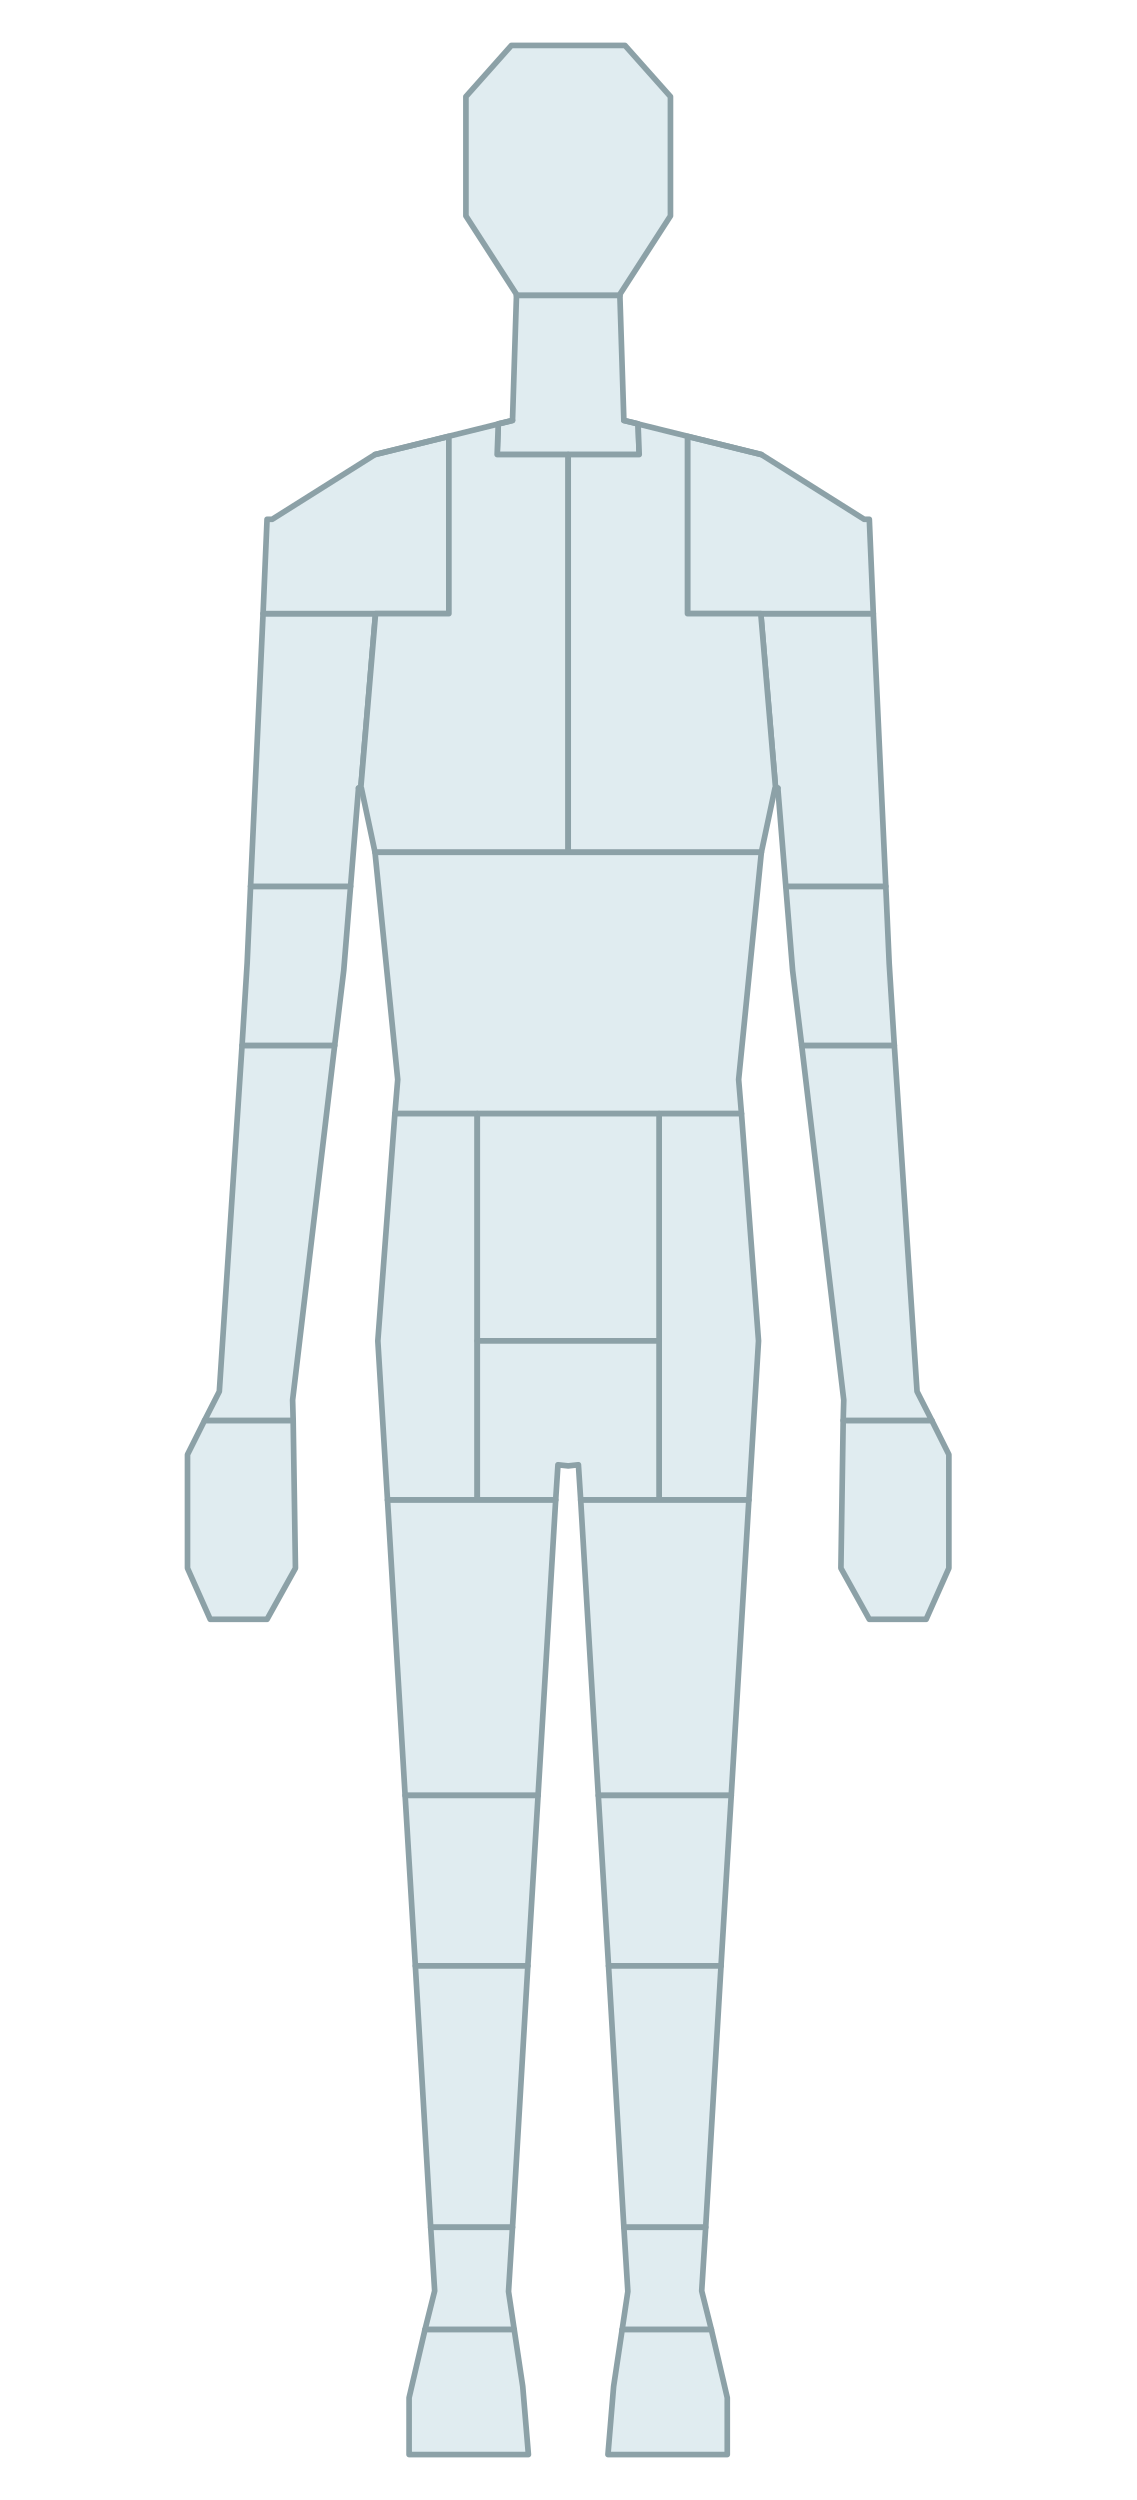
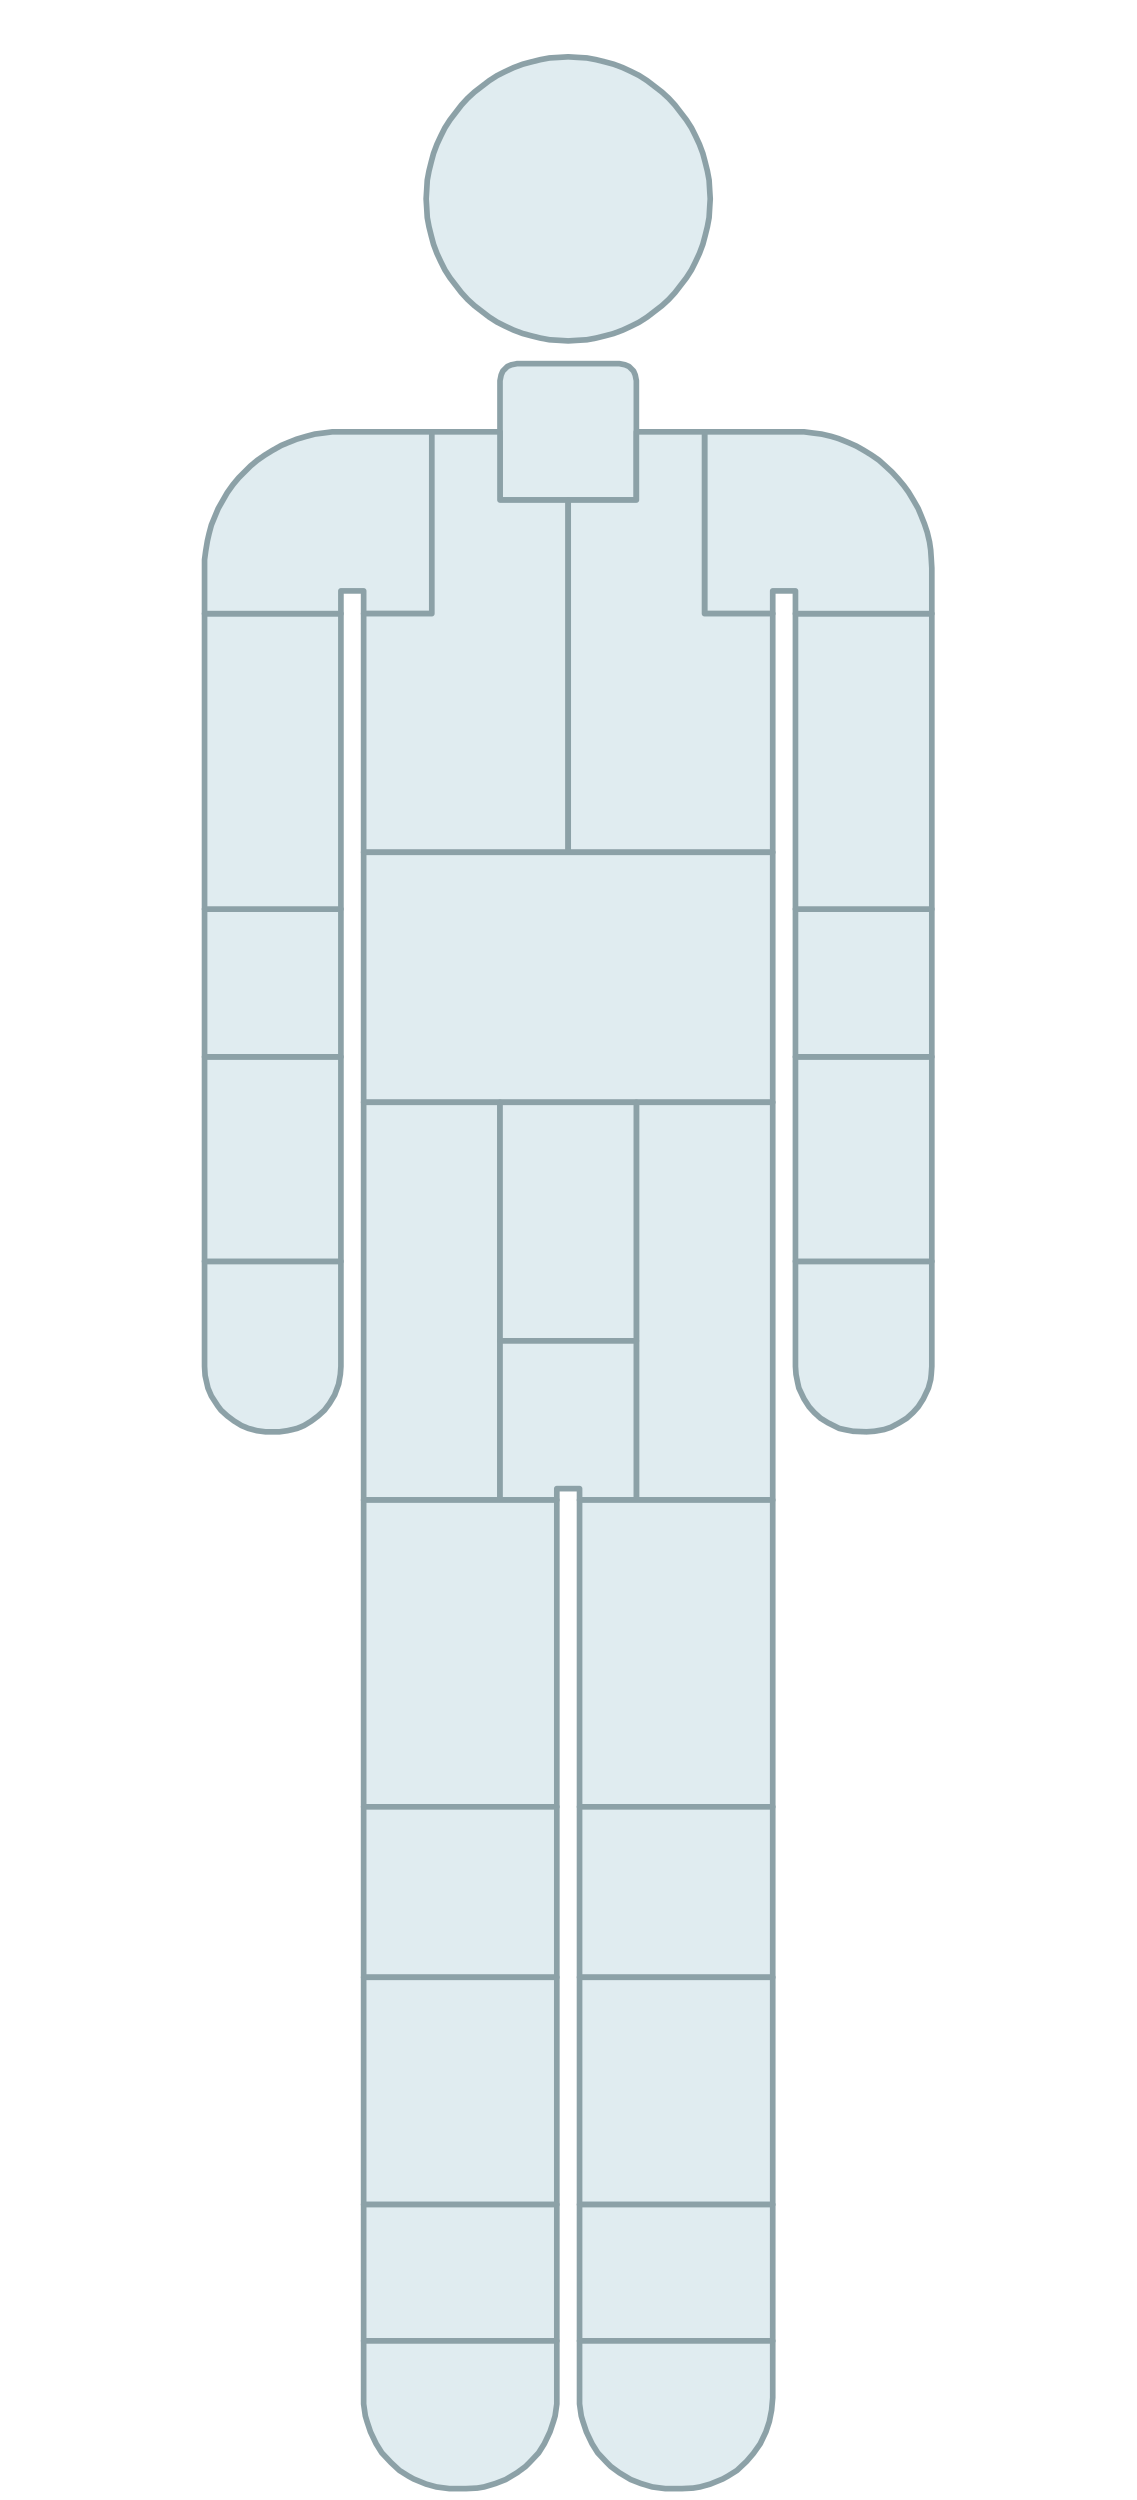
<svg xmlns="http://www.w3.org/2000/svg" viewBox="0 0 200 440" width="200" height="440">
  <g fill="#E0ECF0" stroke="#8CA1A7" stroke-width="1" stroke-linejoin="round">
-     <path id="head-front" data-label-x="100" data-label-y="29" d="M90.9,52.0 L109.1,52.0 L109.1,51.8 L118.0,38.0 L118.0,17.0 L110.0,8.0 L90.0,8.0 L82.0,17.0 L82.0,38.0 L90.9,51.8Z" />
-     <path id="neck-front" data-label-x="100" data-label-y="67" d="M109.1,52.0 L90.9,52.0 L90.2,74.0 L87.7,74.6 L87.5,80.0 L112.5,80.0 L112.3,74.6 L109.8,74.0Z" />
-     <path id="hand-right-front" data-label-x="42" data-label-y="267" d="M51.6,250.0 L36.0,250.0 L33.0,256.0 L33.0,276.0 L37.0,285.0 L47.0,285.0 L52.0,276.0Z" />
-     <path id="hand-left-front" data-label-x="158" data-label-y="267" d="M164.0,250.0 L148.4,250.0 L148.0,276.0 L153.0,285.0 L163.0,285.0 L167.0,276.0 L167.0,256.0Z" />
-     <path id="forearm-right-front" data-label-x="48" data-label-y="216" d="M51.6,250.0 L51.5,246.4 L58.9,184.0 L42.6,184.0 L38.6,244.9 L36.0,250.0Z" />
-     <path id="forearm-left-front" data-label-x="152" data-label-y="216" d="M148.4,250.0 L164.0,250.0 L161.4,244.9 L157.4,184.0 L141.1,184.0 L148.5,246.4Z" />
-     <path id="elbow-right-front" data-label-x="52" data-label-y="170" d="M61.7,156.0 L44.1,156.0 L43.5,169.5 L42.6,184.0 L58.9,184.0 L60.5,170.8Z" />
-     <path id="elbow-left-front" data-label-x="148" data-label-y="170" d="M141.1,184.0 L157.4,184.0 L156.5,169.6 L155.9,156.0 L138.3,156.0 L139.5,170.8Z" />
-     <path id="upper-arm-right-front" data-label-x="55" data-label-y="131" d="M66.1,108.0 L46.3,108.0 L44.1,156.0 L61.7,156.0 L63.1,138.7 L63.5,138.7Z" />
-     <path id="upper-arm-left-front" data-label-x="145" data-label-y="131" d="M138.3,156.0 L155.9,156.0 L153.7,108.0 L133.9,108.0 L136.5,138.7 L136.9,138.7Z" />
-     <path id="shoulder-right-front" data-label-x="65" data-label-y="95" d="M46.3,108.0 L66.1,108.0 L79.0,108.0 L79.0,76.8 L66.0,80.0 L47.9,91.4 L47.0,91.4Z" />
-     <path id="shoulder-left-front" data-label-x="135" data-label-y="95" d="M134.0,80.0 L121.0,76.8 L121.0,108.0 L133.9,108.0 L153.7,108.0 L153.0,91.4 L152.1,91.4Z" />
-     <path id="chest-right-front" data-label-x="84" data-label-y="118" d="M66.0,150.0 L100.0,150.0 L100.0,80.0 L87.5,80.0 L87.7,74.6 L90.2,74.0 L66.0,80.0 L79.0,76.8 L79.0,108.0 L66.1,108.0 L63.5,138.7 L63.1,138.7 L63.6,138.7Z" />
-     <path id="chest-left-front" data-label-x="116" data-label-y="118" d="M136.9,138.7 L136.5,138.7 L133.9,108.0 L121.0,108.0 L121.0,76.8 L134.0,80.0 L109.8,74.0 L112.3,74.6 L112.5,80.0 L100.0,80.0 L100.0,150.0 L134.0,150.0 L136.4,138.7Z" />
-     <path id="abdomen-upper-front" data-label-x="100" data-label-y="172" d="M69.5,196.0 L130.5,196.0 L130.0,190.0 L134.0,150.0 L100.0,150.0 L66.0,150.0 L70.0,190.0Z" />
-     <path id="hip-right-front" data-label-x="76" data-label-y="231" d="M68.2,264.0 L84.0,264.0 L84.0,196.0 L69.5,196.0 L66.5,236.0Z" />
-     <path id="hip-left-front" data-label-x="124" data-label-y="231" d="M130.5,196.0 L116.0,196.0 L116.0,264.0 L131.8,264.0 L133.5,236.0Z" />
-     <path id="abdomen-lower-front" data-label-x="100" data-label-y="216" d="M116.0,236.0 L116.0,196.0 L84.0,196.0 L84.0,236.0Z" />
-     <path id="groin-front" data-label-x="100" data-label-y="250" d="M102.2,264.0 L116.0,264.0 L116.0,236.0 L84.0,236.0 L84.0,264.0 L97.8,264.0 L98.2,257.8 L100.0,258.0 L101.8,257.8Z" />
-     <path id="thigh-right-front" data-label-x="83" data-label-y="289" d="M94.7,316.0 L97.8,264.0 L84.0,264.0 L68.2,264.0 L71.3,316.0Z" />
-     <path id="thigh-left-front" data-label-x="117" data-label-y="289" d="M128.7,316.0 L131.8,264.0 L116.0,264.0 L102.2,264.0 L105.3,316.0Z" />
-     <path id="knee-right-front" data-label-x="83" data-label-y="331" d="M73.1,346.0 L92.9,346.0 L94.7,316.0 L71.3,316.0Z" />
-     <path id="knee-left-front" data-label-x="117" data-label-y="331" d="M107.1,346.0 L126.9,346.0 L128.7,316.0 L105.3,316.0Z" />
-     <path id="shin-right-front" data-label-x="83" data-label-y="368" d="M90.2,392.0 L92.9,346.0 L73.1,346.0 L75.8,392.0Z" />
-     <path id="shin-left-front" data-label-x="117" data-label-y="368" d="M124.2,392.0 L126.9,346.0 L107.1,346.0 L109.8,392.0Z" />
-     <path id="ankle-right-front" data-label-x="83" data-label-y="401" d="M74.8,410.0 L90.5,410.0 L89.5,403.3 L90.2,392.0 L75.8,392.0 L76.5,403.2Z" />
-     <path id="ankle-left-front" data-label-x="117" data-label-y="401" d="M109.5,410.0 L125.2,410.0 L123.5,403.2 L124.2,392.0 L109.8,392.0 L110.5,403.3Z" />
-     <path id="foot-right-front" data-label-x="82" data-label-y="422" d="M74.8,410.0 L90.5,410.0 L92.0,420.0 L93.0,432.0 L72.0,432.0 L72.0,422.0Z" />
-     <path id="foot-left-front" data-label-x="118" data-label-y="422" d="M109.5,410.0 L125.2,410.0 L128.0,422.0 L128.0,432.0 L107.0,432.0 L108.0,420.0Z" />
+     <path id="head-front" data-label-x="100" data-label-y="35" d="M124.8,31.7 L124.5,30.1 L124.1,28.5 L123.7,27.0 L123.1,25.4 L122.4,23.9 L121.7,22.5 L120.8,21.1 L119.8,19.8 L118.8,18.5 L117.7,17.3 L116.5,16.2 L115.2,15.2 L113.9,14.2 L112.5,13.3 L111.1,12.6 L109.6,11.9 L108.0,11.3 L106.5,10.9 L104.9,10.5 L103.3,10.2 L101.6,10.1 L100.0,10.0 L98.4,10.1 L96.7,10.2 L95.1,10.5 L93.5,10.9 L92.0,11.3 L90.4,11.9 L88.9,12.6 L87.5,13.3 L86.1,14.2 L84.8,15.2 L83.5,16.2 L82.3,17.3 L81.2,18.5 L80.2,19.8 L79.2,21.1 L78.3,22.5 L77.6,23.9 L76.9,25.4 L76.3,27.0 L75.9,28.5 L75.5,30.1 L75.2,31.7 L75.1,33.4 L75.0,35.0 L75.1,36.6 L75.2,38.3 L75.5,39.9 L75.9,41.5 L76.3,43.0 L76.9,44.6 L77.6,46.1 L78.3,47.5 L79.2,48.9 L80.2,50.2 L81.2,51.5 L82.3,52.7 L83.5,53.8 L84.8,54.8 L86.1,55.8 L87.5,56.7 L88.9,57.4 L90.4,58.1 L92.0,58.7 L93.5,59.1 L95.1,59.5 L96.7,59.8 L98.4,59.9 L100.0,60.0 L101.6,59.9 L103.3,59.8 L104.9,59.5 L106.5,59.1 L108.0,58.7 L109.6,58.1 L111.1,57.4 L112.5,56.7 L113.9,55.8 L115.2,54.8 L116.5,53.8 L117.7,52.7 L118.8,51.5 L119.8,50.2 L120.8,48.9 L121.7,47.5 L122.4,46.1 L123.1,44.6 L123.7,43.0 L124.1,41.5 L124.5,39.9 L124.8,38.3 L124.9,36.6 L125.0,35.0 L124.9,33.4Z" />
+     <path id="neck-front" data-label-x="100" data-label-y="76" d="M88.0,76.0 L88.0,88.0 L112.0,88.0 L112.0,76.0 L112.0,67.0 L111.8,66.0 L111.5,65.3 L110.7,64.5 L110.0,64.2 L109.0,64.0 L91.0,64.0 L90.0,64.2 L89.3,64.5 L88.5,65.3 L88.2,66.0 L88.0,67.0Z" />
+     <path id="hand-right-front" data-label-x="48" data-label-y="236" d="M60.0,222.0 L36.0,222.0 L36.0,240.5 L36.1,242.1 L36.6,244.3 L37.2,245.7 L38.3,247.4 L38.9,248.2 L40.0,249.2 L41.2,250.1 L42.5,250.9 L43.7,251.4 L45.2,251.8 L46.7,252.0 L49.2,252.0 L50.6,251.8 L52.3,251.4 L53.5,250.9 L54.8,250.1 L56.0,249.2 L57.1,248.2 L58.0,247.0 L58.9,245.5 L59.6,243.6 L59.9,241.9 L60.0,240.5Z" />
+     <path id="hand-left-front" data-label-x="152" data-label-y="236" d="M164.0,222.0 L140.0,222.0 L140.0,240.5 L140.1,241.9 L140.4,243.4 L140.6,244.3 L141.5,246.2 L142.4,247.6 L143.3,248.6 L144.4,249.6 L145.7,250.4 L147.7,251.4 L148.6,251.6 L150.1,251.9 L152.5,252.0 L153.9,251.9 L155.6,251.6 L156.8,251.2 L158.3,250.4 L159.6,249.6 L160.7,248.6 L161.6,247.6 L162.5,246.2 L163.4,244.3 L163.8,242.8 L163.9,241.9 L164.0,240.5Z" />
+     <path id="forearm-right-front" data-label-x="48" data-label-y="204" d="M60.0,222.0 L60.0,186.0 L36.0,186.0 L36.0,222.0Z" />
+     <path id="forearm-left-front" data-label-x="152" data-label-y="204" d="M164.0,222.0 L164.0,186.0 L140.0,186.0 L140.0,222.0Z" />
+     <path id="elbow-right-front" data-label-x="48" data-label-y="173" d="M60.0,186.0 L60.0,160.0 L36.0,160.0 L36.0,186.0Z" />
+     <path id="elbow-left-front" data-label-x="152" data-label-y="173" d="M164.0,186.0 L164.0,160.0 L140.0,160.0 L140.0,186.0Z" />
+     <path id="upper-arm-right-front" data-label-x="48" data-label-y="134" d="M60.0,160.0 L60.0,108.0 L36.0,108.0 L36.0,160.0Z" />
+     <path id="upper-arm-left-front" data-label-x="152" data-label-y="134" d="M164.0,160.0 L164.0,108.0 L140.0,108.0 L140.0,160.0Z" />
+     <path id="shoulder-right-front" data-label-x="58" data-label-y="93" d="M36.0,108.0 L60.0,108.0 L60.0,104.0 L60.0,104.0 L64.0,104.0 L64.0,104.0 L64.0,108.0 L76.0,108.0 L76.0,76.0 L60.0,76.0 L58.5,76.0 L57.0,76.2 L55.4,76.4 L53.9,76.8 L52.2,77.3 L50.7,77.9 L49.5,78.4 L47.9,79.3 L46.6,80.1 L45.3,81.0 L44.1,82.0 L43.1,83.0 L42.0,84.1 L41.0,85.3 L40.0,86.7 L39.2,88.1 L38.4,89.5 L37.9,90.7 L37.2,92.4 L36.8,93.9 L36.5,95.2 L36.2,97.0 L36.0,98.5 L36.0,100.0Z" />
+     <path id="shoulder-left-front" data-label-x="142" data-label-y="93" d="M140.0,108.0 L164.0,108.0 L164.0,100.0 L163.9,98.3 L163.8,96.8 L163.6,95.4 L163.2,93.7 L162.7,92.2 L162.1,90.7 L161.6,89.5 L160.8,88.1 L159.9,86.6 L159.1,85.5 L158.1,84.3 L157.0,83.1 L155.7,81.9 L154.7,81.0 L153.4,80.1 L152.1,79.3 L150.7,78.5 L149.1,77.8 L147.6,77.2 L146.3,76.8 L144.6,76.4 L143.0,76.2 L141.5,76.0 L140.0,76.0 L124.0,76.0 L124.0,108.0 L136.0,108.0 L136.0,104.0 L136.0,104.0 L140.0,104.0 L140.0,104.0Z" />
+     <path id="chest-right-front" data-label-x="83" data-label-y="119" d="M76.0,76.0 L76.0,108.0 L64.0,108.0 L64.0,150.0 L100.0,150.0 L100.0,88.0 L88.0,88.0 L88.0,76.0Z" />
+     <path id="chest-left-front" data-label-x="117" data-label-y="119" d="M100.0,150.0 L136.0,150.0 L136.0,108.0 L124.0,108.0 L124.0,76.0 L112.0,76.0 L112.0,88.0 L100.0,88.0Z" />
+     <path id="abdomen-upper-front" data-label-x="100" data-label-y="172" d="M136.0,194.0 L136.0,150.0 L100.0,150.0 L64.0,150.0 L64.0,194.0Z" />
+     <path id="hip-right-front" data-label-x="76" data-label-y="229" d="M88.0,264.0 L88.0,194.0 L64.0,194.0 L64.0,264.0Z" />
+     <path id="hip-left-front" data-label-x="124" data-label-y="229" d="M112.0,194.0 L112.0,264.0 L136.0,264.0 L136.0,194.0Z" />
+     <path id="abdomen-lower-front" data-label-x="100" data-label-y="215" d="M112.0,236.0 L112.0,194.0 L88.0,194.0 L88.0,236.0Z" />
+     <path id="groin-front" data-label-x="100" data-label-y="250" d="M102.0,264.0 L112.0,264.0 L112.0,236.0 L88.0,236.0 L88.0,264.0 L98.0,264.0 L98.0,262.0 L102.0,262.0Z" />
+     <path id="thigh-right-front" data-label-x="81" data-label-y="291" d="M98.0,318.0 L98.0,264.0 L88.0,264.0 L64.0,264.0 L64.0,318.0Z" />
+     <path id="thigh-left-front" data-label-x="119" data-label-y="291" d="M136.0,318.0 L136.0,264.0 L112.0,264.0 L102.0,264.0 L102.0,318.0Z" />
+     <path id="knee-right-front" data-label-x="81" data-label-y="333" d="M98.0,348.0 L98.0,318.0 L64.0,318.0 L64.0,348.0Z" />
+     <path id="knee-left-front" data-label-x="119" data-label-y="333" d="M136.0,348.0 L136.0,318.0 L102.0,318.0 L102.0,348.0Z" />
+     <path id="shin-right-front" data-label-x="81" data-label-y="368" d="M98.0,388.0 L98.0,348.0 L64.0,348.0 L64.0,388.0Z" />
+     <path id="shin-left-front" data-label-x="119" data-label-y="368" d="M136.0,388.0 L136.0,348.0 L102.0,348.0 L102.0,388.0Z" />
+     <path id="ankle-right-front" data-label-x="81" data-label-y="400" d="M98.0,412.0 L98.0,388.0 L64.0,388.0 L64.0,412.0Z" />
+     <path id="ankle-left-front" data-label-x="119" data-label-y="400" d="M136.0,412.0 L136.0,388.0 L102.0,388.0 L102.0,412.0Z" />
+     <path id="foot-right-front" data-label-x="81" data-label-y="424" d="M64.0,412.0 L98.0,412.0 L98.0,422.0 L98.0,423.1 L97.7,425.2 L97.4,426.2 L96.8,428.0 L95.8,430.1 L94.8,431.7 L93.2,433.4 L92.5,434.1 L91.0,435.2 L89.0,436.4 L87.2,437.1 L85.2,437.7 L84.0,437.9 L82.0,438.0 L79.1,438.0 L76.8,437.7 L75.0,437.2 L72.8,436.3 L71.9,435.8 L70.3,434.8 L68.8,433.4 L67.2,431.7 L66.2,430.1 L65.2,428.0 L64.6,426.2 L64.3,425.2 L64.0,423.1 L64.0,422.0Z" />
+     <path id="foot-left-front" data-label-x="119" data-label-y="424" d="M102.0,412.0 L136.0,412.0 L136.0,422.0 L135.8,424.2 L135.4,426.2 L134.8,428.0 L133.8,430.1 L132.6,431.8 L131.4,433.2 L129.7,434.8 L128.1,435.8 L127.2,436.3 L125.0,437.2 L123.2,437.7 L122.0,437.9 L120.0,438.0 L117.1,438.0 L114.8,437.7 L112.8,437.1 L111.0,436.4 L109.0,435.2 L107.5,434.1 L106.8,433.4 L105.2,431.7 L104.2,430.1 L103.2,428.0 L102.6,426.2 L102.3,425.2 L102.0,423.1 L102.0,422.0Z" />
  </g>
</svg>
